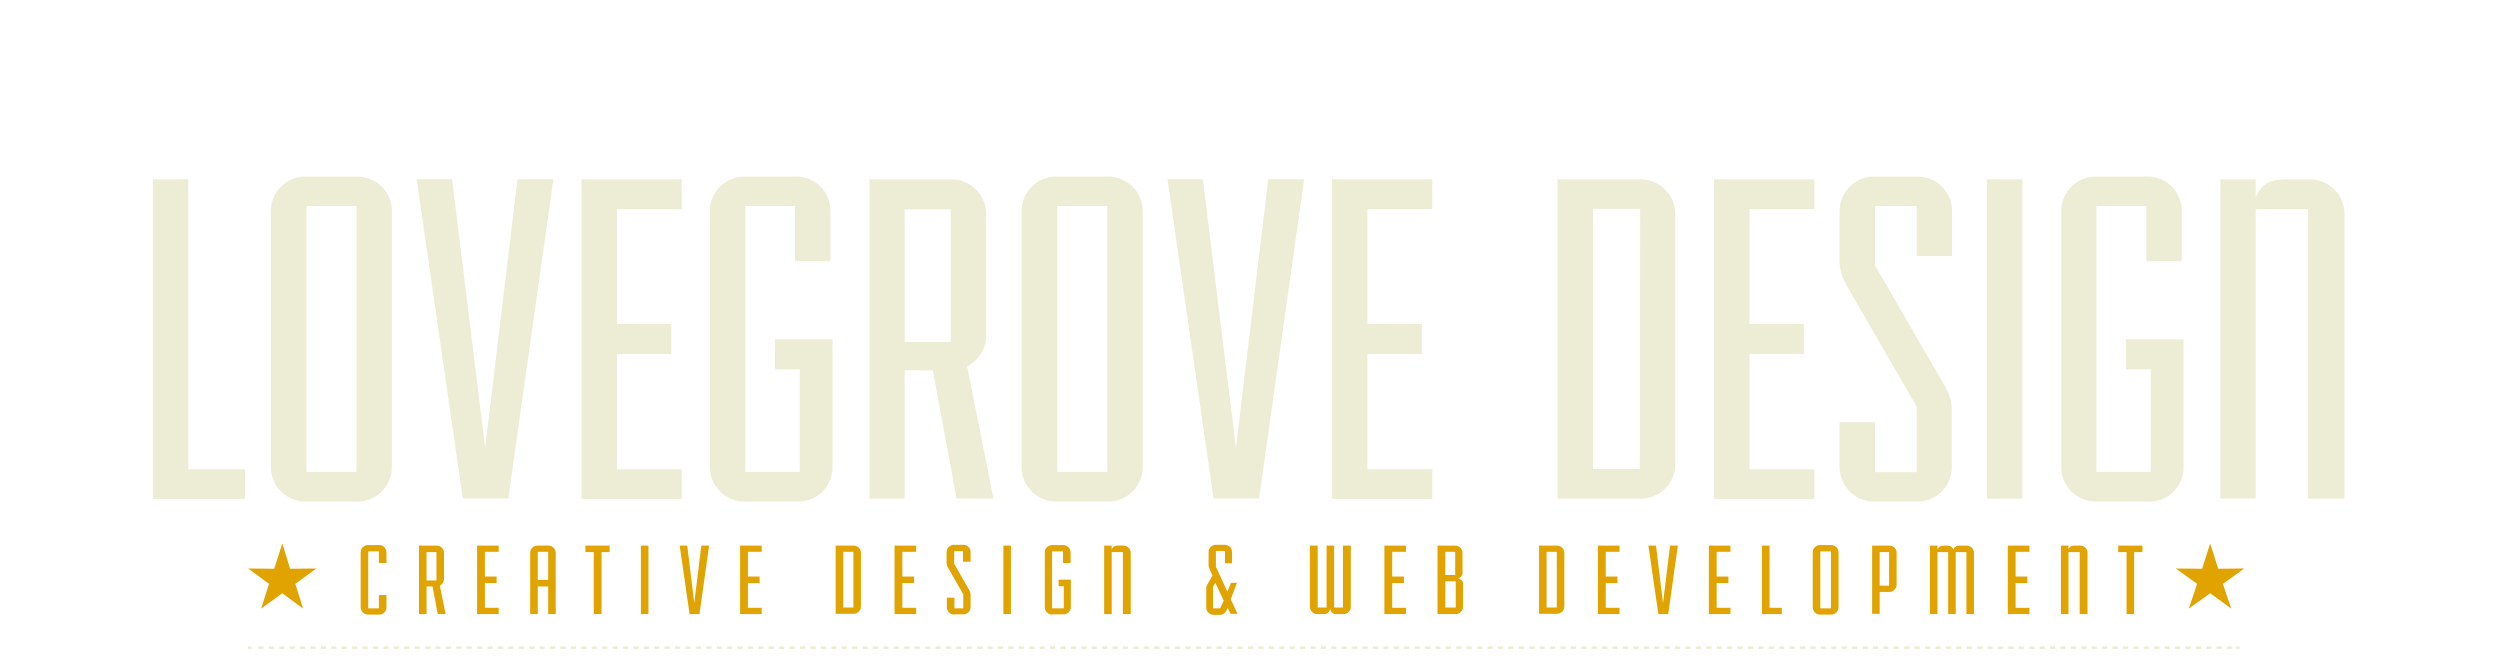
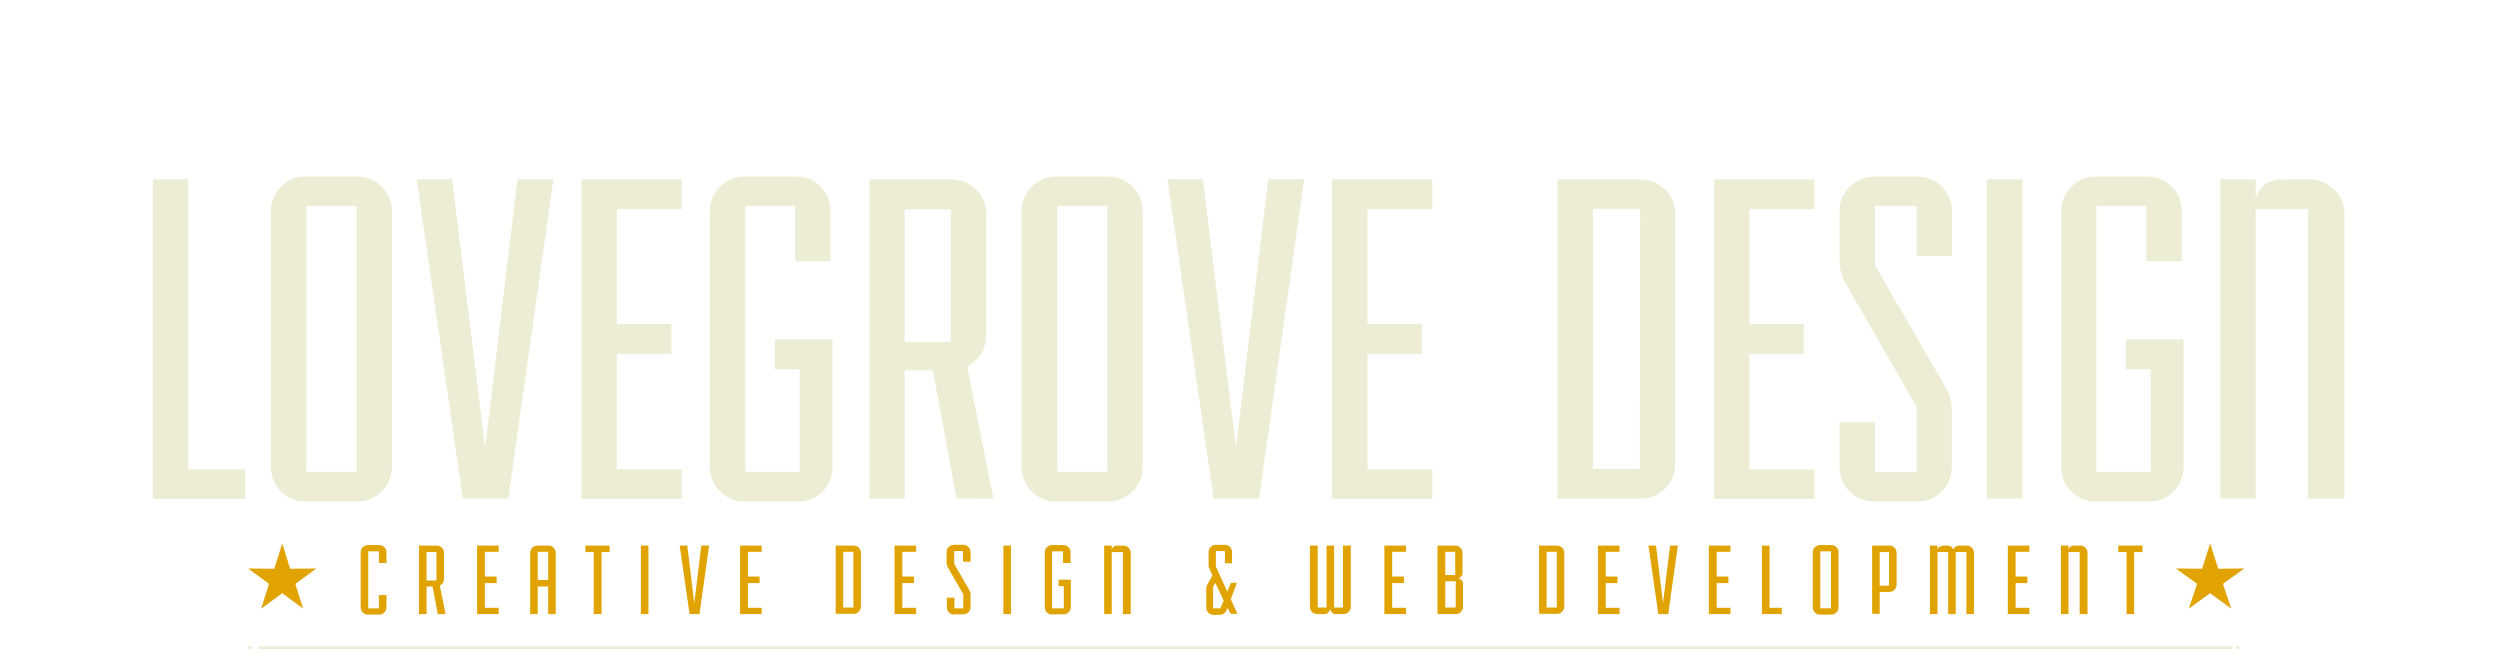
<svg xmlns="http://www.w3.org/2000/svg" viewBox="0 307 960 253" enable-background="new 0 307 960 253">
  <g stroke="#EDEDD6" stroke-miterlimit="10" fill="none">
-     <path d="M95.2 555.7h1.4" />
-     <path stroke-dasharray="2,2" d="M99.2 555.7h758.1" />
-     <path d="M858.6 555.7h1.4" />
+     <path d="M95.2 555.7h1.4M99.2 555.7h758.1M858.6 555.7h1.4" />
  </g>
  <text transform="translate(78.203 782.062)" fill="#E0A300" font-family="'ProximaNova-Regular'" font-size="28.696" letter-spacing="6">CREATIVE DESIGN &amp; WEB DEVELOPMENT</text>
  <text transform="translate(37.437 737.362)" fill="#EDEDD6" font-family="'Cubano-Regular'" font-size="104.989">Lovegrove DESIGN</text>
-   <path fill="#E0A300" d="M51.5 777.8l-8.1 5.9 3-9.5-8-5.9 10 .1 3.1-9.7 3 9.7 10.1-.1-8.1 5.9 3 9.5zM920.8 777.8l-8.2 5.9 3.2-9.5-8.2-5.9 10.1.1 3.1-9.7 3.1 9.7 10-.1-8.2 5.9 3.2 9.5z" />
-   <g enable-background="new" fill="#E0A300">
-     <path d="M141.3 543c-1.6 0-2.8-1.3-2.8-2.8v-21.1c0-1.6 1.3-2.8 2.8-2.8h4.3c1.6 0 2.8 1.3 2.8 2.8v4.1h-2.9v-4.5h-4.1v21.9h4.1v-5.1h2.9v4.7c0 1.6-1.2 2.8-2.8 2.8h-4.3zM168.1 542.8l-2-10.6h-2.3v10.6h-2.9v-26.3h6.8c1.6 0 2.8 1.3 2.8 2.8v10c0 1.1-.6 2.1-1.6 2.6l2.2 10.9h-3zm-.5-23.8h-3.8v10.9h3.8V519zM183.2 542.8v-26.3h8.3v2.4h-5.3v9.5h4.5v2.5h-4.5v9.5h5.3v2.4h-8.3zM210.5 542.8v-10.6h-4v10.6h-2.9v-23.5c0-1.6 1.3-2.8 2.8-2.8h4.2c1.6 0 2.8 1.3 2.8 2.8v23.5h-2.9zm0-23.9h-4v10.8h4v-10.8zM228 542.8V519h-3.2v-2.5h9.3v2.5H231v23.8h-3zM246.1 542.8v-26.3h2.9v26.3h-2.9zM264.8 542.8l-3.8-26.3h2.9l2.7 22.1 2.7-22.1h3l-3.7 26.3h-3.8zM284.2 542.8v-26.3h8.3v2.4h-5.3v9.5h4.5v2.5h-4.5v9.5h5.3v2.4h-8.3zM320.9 542.8v-26.3h6.9c1.6 0 2.8 1.3 2.8 2.8v20.6c0 1.6-1.3 2.8-2.8 2.8h-6.9zm6.8-23.9h-3.9v21.4h3.9v-21.4zM343.5 542.8v-26.3h8.3v2.4h-5.3v9.5h4.5v2.5h-4.5v9.5h5.3v2.4h-8.3zM366.4 543c-1.6 0-2.8-1.3-2.8-2.8v-3.7h2.9v4.1h3.4v-5.4l-5.8-10.1c-.6-.9-.6-1.9-.6-1.9V519c0-1.6 1.3-2.8 2.8-2.8h3.6c1.6 0 2.8 1.3 2.8 2.8v3.7h-2.9v-4.1h-3.4v4.9l5.8 10.1c.6 1 .5 1.8.5 1.8v4.7c0 1.6-1.2 2.8-2.8 2.8h-3.5zM385.3 542.8v-26.3h2.9v26.3h-2.9zM404 543c-1.6 0-2.8-1.3-2.8-2.8v-21.1c0-1.6 1.3-2.8 2.8-2.8h4.3c1.6 0 2.8 1.3 2.8 2.8v4.1h-2.9v-4.5H404v21.9h4.5v-8.5h-2v-2.5h4.7v10.5c0 1.6-1.2 2.8-2.8 2.8H404zM431.2 542.8V519h-4.3v23.8H424v-26.3h2.9v1.5c.4-1 1-1.5 2.3-1.5h2.2c1.6 0 2.8 1.3 2.8 2.8v23.5h-3zM472.6 542.8l-1.2-2.4-.1.3c-.6 1.5-1.5 2.4-3 2.4H466c-1.5 0-2.8-1.2-2.8-2.8V533c0-.7.2-1.2.6-1.9l1.8-3.1-.9-2c-.3-.7-.6-1.2-.6-1.9V519c0-1.6 1.3-2.8 2.8-2.8h3.4c1.6 0 2.8 1.2 2.8 2.8v4.3h-2.7v-4.7h-3.5v6l4.4 9.6 1.4-3.4h2.3l-2.4 6.3 2.6 5.6h-2.6zm-2.7-5.2l-3.2-6.8-.9 1.6v8.2h2.8l1.3-3zM512.8 542.8c-1.2 0-1.8-1.2-2-1.9-.2.7-.8 1.9-2.1 1.9h-2.9c-1.6 0-2.8-1.3-2.8-2.8v-23.5h3v23.8h3.4v-23.8h2.9v23.8h3.4v-23.8h3V540c0 1.6-1.2 2.8-2.8 2.8h-3.1zM531.6 542.8v-26.3h8.3v2.4h-5.3v9.5h4.5v2.5h-4.5v9.5h5.3v2.4h-8.3zM552 542.8v-26.3h6.8c1.6 0 2.8 1.3 2.8 2.8v7.8c0 1.3-1.2 1.9-1.6 2 .4.1 1.8.6 1.8 2v8.9c0 1.6-1.3 2.8-2.8 2.8h-7zm6.8-23.9H555v8.9h3.8v-8.9zm.2 11.3h-4v10.1h4v-10.1zM591 542.8v-26.3h6.9c1.6 0 2.8 1.3 2.8 2.8v20.6c0 1.6-1.3 2.8-2.8 2.8H591zm6.8-23.9h-3.9v21.4h3.9v-21.4zM613.6 542.8v-26.3h8.3v2.4h-5.3v9.5h4.5v2.5h-4.5v9.5h5.3v2.4h-8.3zM636.8 542.8l-3.8-26.3h2.9l2.7 22.1 2.7-22.1h3l-3.7 26.3h-3.8zM656.2 542.8v-26.3h8.3v2.4h-5.3v9.5h4.5v2.5h-4.5v9.5h5.3v2.4h-8.3zM676.6 542.8v-26.3h2.9v23.9h4.7v2.4h-7.6zM698.9 543c-1.6 0-2.8-1.3-2.8-2.8v-21.1c0-1.6 1.3-2.8 2.8-2.8h4.3c1.6 0 2.8 1.3 2.8 2.8v21.1c0 1.6-1.3 2.8-2.8 2.8h-4.3zm4.2-24.3H699v21.9h4.1v-21.9zM718.9 542.8v-26.3h6.6c1.6 0 2.8 1.3 2.8 2.8v12.2c0 1.6-1.3 2.8-2.8 2.8h-3.7v8.4h-2.9zm6.5-23.8h-3.6v12.9h3.6V519zM755.1 542.8V519H751v23.8h-2.9V519H744v23.8h-2.9v-26.3h2.9v1.5c.4-1 1.3-1.5 2.7-1.5h.9c1.4 0 2.2.7 2.5 1.5.4-1 1.1-1.5 2.5-1.5h2.6c1.6 0 2.8 1.3 2.8 2.8v23.5h-2.9zM771 542.8v-26.3h8.3v2.4H774v9.5h4.5v2.5H774v9.5h5.3v2.4H771zM798.6 542.8V519h-4.3v23.8h-2.9v-26.3h2.9v1.5c.4-1 1-1.5 2.3-1.5h2.2c1.6 0 2.8 1.3 2.8 2.8v23.5h-3zM816.6 542.8V519h-3.2v-2.5h9.3v2.5h-3.2v23.8h-2.9z" />
-   </g>
+   <path fill="#E0A300" d="M51.5 777.8l-8.1 5.9 3-9.5-8-5.9 10 .1 3.1-9.7 3 9.7 10.1-.1-8.1 5.9 3 9.5zm869.3 0l-8.2 5.9 3.2-9.5-8.2-5.9 10.1.1 3.1-9.7 3.1 9.7 10-.1-8.2 5.9 3.2 9.5z" />
+   <path d="M141.3 543c-1.6 0-2.8-1.3-2.8-2.8v-21.1c0-1.6 1.3-2.8 2.8-2.8h4.3c1.6 0 2.8 1.3 2.8 2.8v4.1h-2.9v-4.5h-4.1v21.9h4.1v-5.1h2.9v4.7c0 1.6-1.2 2.8-2.8 2.8h-4.3zm26.8-.2l-2-10.6h-2.3v10.6h-2.9v-26.3h6.8c1.6 0 2.8 1.3 2.8 2.8v10c0 1.1-.6 2.1-1.6 2.6l2.2 10.9h-3zm-.5-23.8h-3.8v10.9h3.8V519zm15.6 23.8v-26.3h8.3v2.4h-5.3v9.5h4.5v2.5h-4.5v9.5h5.3v2.4h-8.3zm27.3 0v-10.6h-4v10.6h-2.9v-23.5c0-1.6 1.3-2.8 2.8-2.8h4.2c1.6 0 2.8 1.3 2.8 2.8v23.5h-2.9zm0-23.9h-4v10.8h4v-10.8zm17.5 23.9V519h-3.2v-2.5h9.3v2.5H231v23.8h-3zm18.1 0v-26.3h2.9v26.3h-2.9zm18.7 0l-3.8-26.3h2.9l2.7 22.1 2.7-22.1h3l-3.7 26.3h-3.8zm19.4 0v-26.3h8.3v2.4h-5.3v9.5h4.5v2.5h-4.5v9.5h5.3v2.4h-8.3zm36.7 0v-26.3h6.9c1.6 0 2.8 1.3 2.8 2.8v20.6c0 1.6-1.3 2.8-2.8 2.8h-6.9zm6.8-23.9h-3.9v21.4h3.9v-21.4zm15.8 23.9v-26.3h8.3v2.4h-5.3v9.5h4.5v2.5h-4.5v9.5h5.3v2.4h-8.3zm22.9.2c-1.6 0-2.8-1.3-2.8-2.8v-3.7h2.9v4.1h3.4v-5.4l-5.8-10.1c-.6-.9-.6-1.9-.6-1.9V519c0-1.6 1.3-2.8 2.8-2.8h3.6c1.6 0 2.8 1.3 2.8 2.8v3.7h-2.9v-4.1h-3.4v4.9l5.8 10.1c.6 1 .5 1.8.5 1.8v4.7c0 1.6-1.2 2.8-2.8 2.8h-3.5zm18.9-.2v-26.3h2.9v26.3h-2.9zm18.7.2c-1.6 0-2.8-1.3-2.8-2.8v-21.1c0-1.6 1.3-2.8 2.8-2.8h4.3c1.6 0 2.8 1.3 2.8 2.8v4.1h-2.9v-4.5H404v21.9h4.5v-8.5h-2v-2.5h4.7v10.5c0 1.6-1.2 2.8-2.8 2.8H404zm27.2-.2V519h-4.3v23.8H424v-26.3h2.9v1.5c.4-1 1-1.5 2.3-1.5h2.2c1.6 0 2.8 1.3 2.8 2.8v23.5h-3zm41.4 0l-1.2-2.4-.1.3c-.6 1.5-1.5 2.4-3 2.4H466c-1.5 0-2.8-1.2-2.8-2.8V533c0-.7.2-1.2.6-1.9l1.8-3.1-.9-2c-.3-.7-.6-1.2-.6-1.9V519c0-1.6 1.3-2.8 2.8-2.8h3.4c1.6 0 2.8 1.2 2.8 2.8v4.3h-2.7v-4.7h-3.5v6l4.4 9.6 1.4-3.4h2.3l-2.4 6.3 2.6 5.6h-2.6zm-2.7-5.2l-3.2-6.8-.9 1.6v8.2h2.8l1.3-3zm42.9 5.2c-1.2 0-1.8-1.2-2-1.9-.2.7-.8 1.9-2.1 1.9h-2.9c-1.6 0-2.8-1.3-2.8-2.8v-23.5h3v23.8h3.4v-23.8h2.9v23.8h3.4v-23.8h3V540c0 1.6-1.2 2.8-2.8 2.8h-3.1zm18.8 0v-26.3h8.3v2.4h-5.3v9.5h4.5v2.5h-4.5v9.5h5.3v2.4h-8.3zm20.4 0v-26.3h6.8c1.6 0 2.8 1.3 2.8 2.8v7.8c0 1.3-1.2 1.9-1.6 2 .4.1 1.8.6 1.8 2v8.9c0 1.6-1.3 2.8-2.8 2.8h-7zm6.8-23.9H555v8.9h3.8v-8.9zm.2 11.3h-4v10.1h4v-10.1zm32 12.6v-26.3h6.9c1.6 0 2.8 1.3 2.8 2.8v20.6c0 1.6-1.3 2.8-2.8 2.8H591zm6.8-23.9h-3.9v21.4h3.9v-21.4zm15.8 23.9v-26.3h8.3v2.4h-5.3v9.5h4.5v2.5h-4.5v9.5h5.3v2.4h-8.3zm23.2 0l-3.8-26.3h2.9l2.7 22.1 2.7-22.1h3l-3.7 26.3h-3.8zm19.4 0v-26.3h8.3v2.4h-5.3v9.5h4.5v2.5h-4.5v9.5h5.3v2.4h-8.3zm20.4 0v-26.3h2.9v23.9h4.7v2.4h-7.6zm22.3.2c-1.6 0-2.8-1.3-2.8-2.8v-21.1c0-1.6 1.3-2.8 2.8-2.8h4.3c1.6 0 2.8 1.3 2.8 2.8v21.1c0 1.6-1.3 2.8-2.8 2.8h-4.3zm4.2-24.3H699v21.9h4.1v-21.9zm15.8 24.1v-26.3h6.6c1.6 0 2.8 1.3 2.8 2.8v12.2c0 1.6-1.3 2.8-2.8 2.8h-3.7v8.4h-2.9zm6.5-23.8h-3.6v12.9h3.6V519zm29.7 23.8V519H751v23.8h-2.9V519H744v23.8h-2.9v-26.3h2.9v1.5c.4-1 1.3-1.5 2.7-1.5h.9c1.4 0 2.2.7 2.5 1.5.4-1 1.1-1.5 2.5-1.5h2.6c1.6 0 2.8 1.3 2.8 2.8v23.5h-2.9zm15.9 0v-26.3h8.3v2.4H774v9.5h4.5v2.5H774v9.5h5.3v2.4H771zm27.6 0V519h-4.3v23.8h-2.9v-26.3h2.9v1.5c.4-1 1-1.5 2.3-1.5h2.2c1.6 0 2.8 1.3 2.8 2.8v23.5h-3zm18 0V519h-3.2v-2.5h9.3v2.5h-3.2v23.8h-2.9z" enable-background="new" fill="#E0A300" />
  <text transform="translate(187.335 204.064)" fill="#E0A300" font-family="'Fairview-Regular'" font-size="34.696" letter-spacing="8">CREATIVE DESIGN &amp; WEB DEVELOPMENT</text>
-   <path fill="#E0A300" d="M108.4 534.8l-8.1 5.9 3-9.5-8-5.9 10 .1 3.1-9.7 3 9.7 10.1-.1-8.1 5.9 3 9.5zM848.7 534.8l-8.2 5.9 3.2-9.5-8.2-5.9 10.1.1 3.1-9.7 3.1 9.7 10-.1-8.2 5.9 3.2 9.5z" />
-   <g fill="#EDEDD6">
-     <path d="M58.7 498.4V375.9h13.6v111.3h21.8v11.4H58.7v-.2zM117.2 499.6c-7.3 0-13.2-6-13.2-13.2V388c0-7.3 6-13.2 13.2-13.2h20.1c7.3 0 13.2 6 13.2 13.2v98.4c0 7.3-6 13.2-13.2 13.2h-20.1zm19.7-113.5h-19.2v102.1h19.2V386.1zM177.7 498.4L160 375.8h13.6l12.7 103.1 12.4-103.1h13.8l-17.3 122.6h-17.5zM223.3 498.4V375.9h38.5v11.4h-24.9v44.1h20.9v11.5h-20.9v44.3h24.9v11.4h-38.5v-.2zM285.8 499.6c-7.3 0-13.2-6-13.2-13.2V388c0-7.3 6-13.2 13.2-13.2h20.1c7.3 0 13 6 13 13.2v19.3h-13.6v-21.2h-19.1v102.1h20.9v-39.4h-9.5v-11.5h22.1v49.1c0 7.3-5.8 13.2-13 13.2h-20.9zM367.3 498.4l-9.1-49.2h-10.8v49.3h-13.5V375.9h31.6c7.3 0 13.2 6 13.2 13.2v46.7c0 5.2-3 9.7-7.3 11.9l10.1 50.8-14.2-.1zm-2.2-111h-17.7v50.9h17.7v-50.9zM405.5 499.6c-7.3 0-13.2-6-13.2-13.2V388c0-7.3 6-13.2 13.2-13.2h20.1c7.3 0 13.2 6 13.2 13.2v98.4c0 7.3-6 13.2-13.2 13.2h-20.1zm19.7-113.5H406v102.1h19.2V386.1zM466 498.4l-17.7-122.6h13.6l12.7 103.1L487 375.8h13.8l-17.3 122.6H466zM511.5 498.4V375.9H550v11.4h-24.9v44.1H546v11.5h-20.9v44.3H550v11.4h-38.5v-.2zM598.1 498.4V375.9h32c7.3 0 13.2 6 13.2 13.2v96.2c0 7.3-6 13.2-13.2 13.2h-32v-.1zm31.7-111.2h-18.1v99.9h18l.1-99.9zM658.2 498.4V375.9h38.5v11.4h-24.9v44.1h20.9v11.5h-20.9v44.3h24.9v11.4h-38.5v-.2zM719.6 499.6c-7.3 0-13.2-6-13.2-13.2v-17.3H720v19.2h16v-25.1l-27-46.8c-2.6-4.2-2.6-8.7-2.6-8.7V388c0-7.3 6-13.2 13.2-13.2h16.8c7.4 0 13.2 6 13.2 13.2v17.3H736v-19.2h-16v22.8l27.1 46.8c2.6 4.5 2.4 8.6 2.4 8.6v22.1c0 7.3-5.8 13.2-13.2 13.2h-16.7zM763 498.4V375.9h13.6v122.6H763v-.1zM804.7 499.6c-7.3 0-13.2-6-13.2-13.2V388c0-7.3 6-13.2 13.2-13.2h20.1c7.3 0 13 6 13 13.2v19.3h-13.6v-21.2H805v102.1h20.9v-39.4h-9.5v-11.5h22.1v49.1c0 7.3-5.8 13.2-13 13.2h-20.8zM886.3 498.4V387.3h-20.1v111.1h-13.6V375.9h13.6v6.9c1.9-4.6 4.9-6.9 10.8-6.9h10.1c7.3 0 13.2 6 13.2 13.2v109.4h-14v-.1z" />
-   </g>
+   <path fill="#E0A300" d="M108.4 534.8l-8.1 5.9 3-9.5-8-5.9 10 .1 3.1-9.7 3 9.7 10.1-.1-8.1 5.9 3 9.5zm740.3 0l-8.2 5.9 3.2-9.5-8.2-5.9 10.1.1 3.1-9.7 3.1 9.7 10-.1-8.2 5.9 3.2 9.5z" />
+   <path d="M58.7 498.4V375.9h13.6v111.3h21.8v11.4H58.7v-.2zm58.5 1.2c-7.3 0-13.2-6-13.2-13.2V388c0-7.3 6-13.2 13.2-13.2h20.1c7.3 0 13.2 6 13.2 13.2v98.4c0 7.3-6 13.2-13.2 13.2h-20.1zm19.7-113.5h-19.2v102.1h19.2V386.1zm40.8 112.3L160 375.8h13.6l12.7 103.1 12.4-103.1h13.8l-17.3 122.6h-17.5zm45.6 0V375.9h38.5v11.4h-24.9v44.1h20.9v11.5h-20.9v44.3h24.9v11.4h-38.5v-.2zm62.5 1.2c-7.3 0-13.2-6-13.2-13.2V388c0-7.3 6-13.2 13.2-13.2h20.1c7.3 0 13 6 13 13.2v19.3h-13.6v-21.2h-19.1v102.1h20.9v-39.4h-9.5v-11.5h22.1v49.1c0 7.3-5.8 13.2-13 13.2h-20.9zm81.5-1.2l-9.1-49.2h-10.8v49.3h-13.5V375.9h31.6c7.3 0 13.2 6 13.2 13.2v46.7c0 5.2-3 9.7-7.3 11.9l10.1 50.8-14.2-.1zm-2.2-111h-17.7v50.9h17.7v-50.9zm40.4 112.2c-7.3 0-13.2-6-13.2-13.2V388c0-7.3 6-13.2 13.2-13.2h20.1c7.3 0 13.2 6 13.2 13.2v98.4c0 7.3-6 13.2-13.2 13.2h-20.1zm19.7-113.5H406v102.1h19.2V386.1zM466 498.4l-17.7-122.6h13.6l12.7 103.1L487 375.8h13.8l-17.3 122.6H466zm45.5 0V375.9H550v11.4h-24.9v44.1H546v11.5h-20.9v44.3H550v11.4h-38.5v-.2zm86.6 0V375.9h32c7.3 0 13.2 6 13.2 13.2v96.2c0 7.3-6 13.2-13.2 13.2h-32v-.1zm31.7-111.2h-18.1v99.9h18l.1-99.9zm28.4 111.2V375.9h38.5v11.4h-24.9v44.1h20.9v11.5h-20.9v44.3h24.9v11.4h-38.5v-.2zm61.4 1.2c-7.3 0-13.2-6-13.2-13.2v-17.3H720v19.2h16v-25.1l-27-46.8c-2.6-4.2-2.6-8.7-2.6-8.7V388c0-7.3 6-13.2 13.2-13.2h16.8c7.4 0 13.2 6 13.2 13.2v17.3H736v-19.2h-16v22.8l27.1 46.8c2.6 4.5 2.4 8.6 2.4 8.6v22.1c0 7.3-5.8 13.2-13.2 13.2h-16.7zm43.4-1.2V375.9h13.6v122.6H763v-.1zm41.7 1.2c-7.3 0-13.2-6-13.2-13.2V388c0-7.3 6-13.2 13.2-13.2h20.1c7.3 0 13 6 13 13.2v19.3h-13.6v-21.2H805v102.1h20.9v-39.4h-9.5v-11.5h22.1v49.1c0 7.3-5.8 13.2-13 13.2h-20.8zm81.6-1.2V387.3h-20.1v111.1h-13.6V375.9h13.6v6.9c1.9-4.6 4.9-6.9 10.8-6.9h10.1c7.3 0 13.2 6 13.2 13.2v109.4h-14v-.1z" fill="#EDEDD6" />
</svg>
